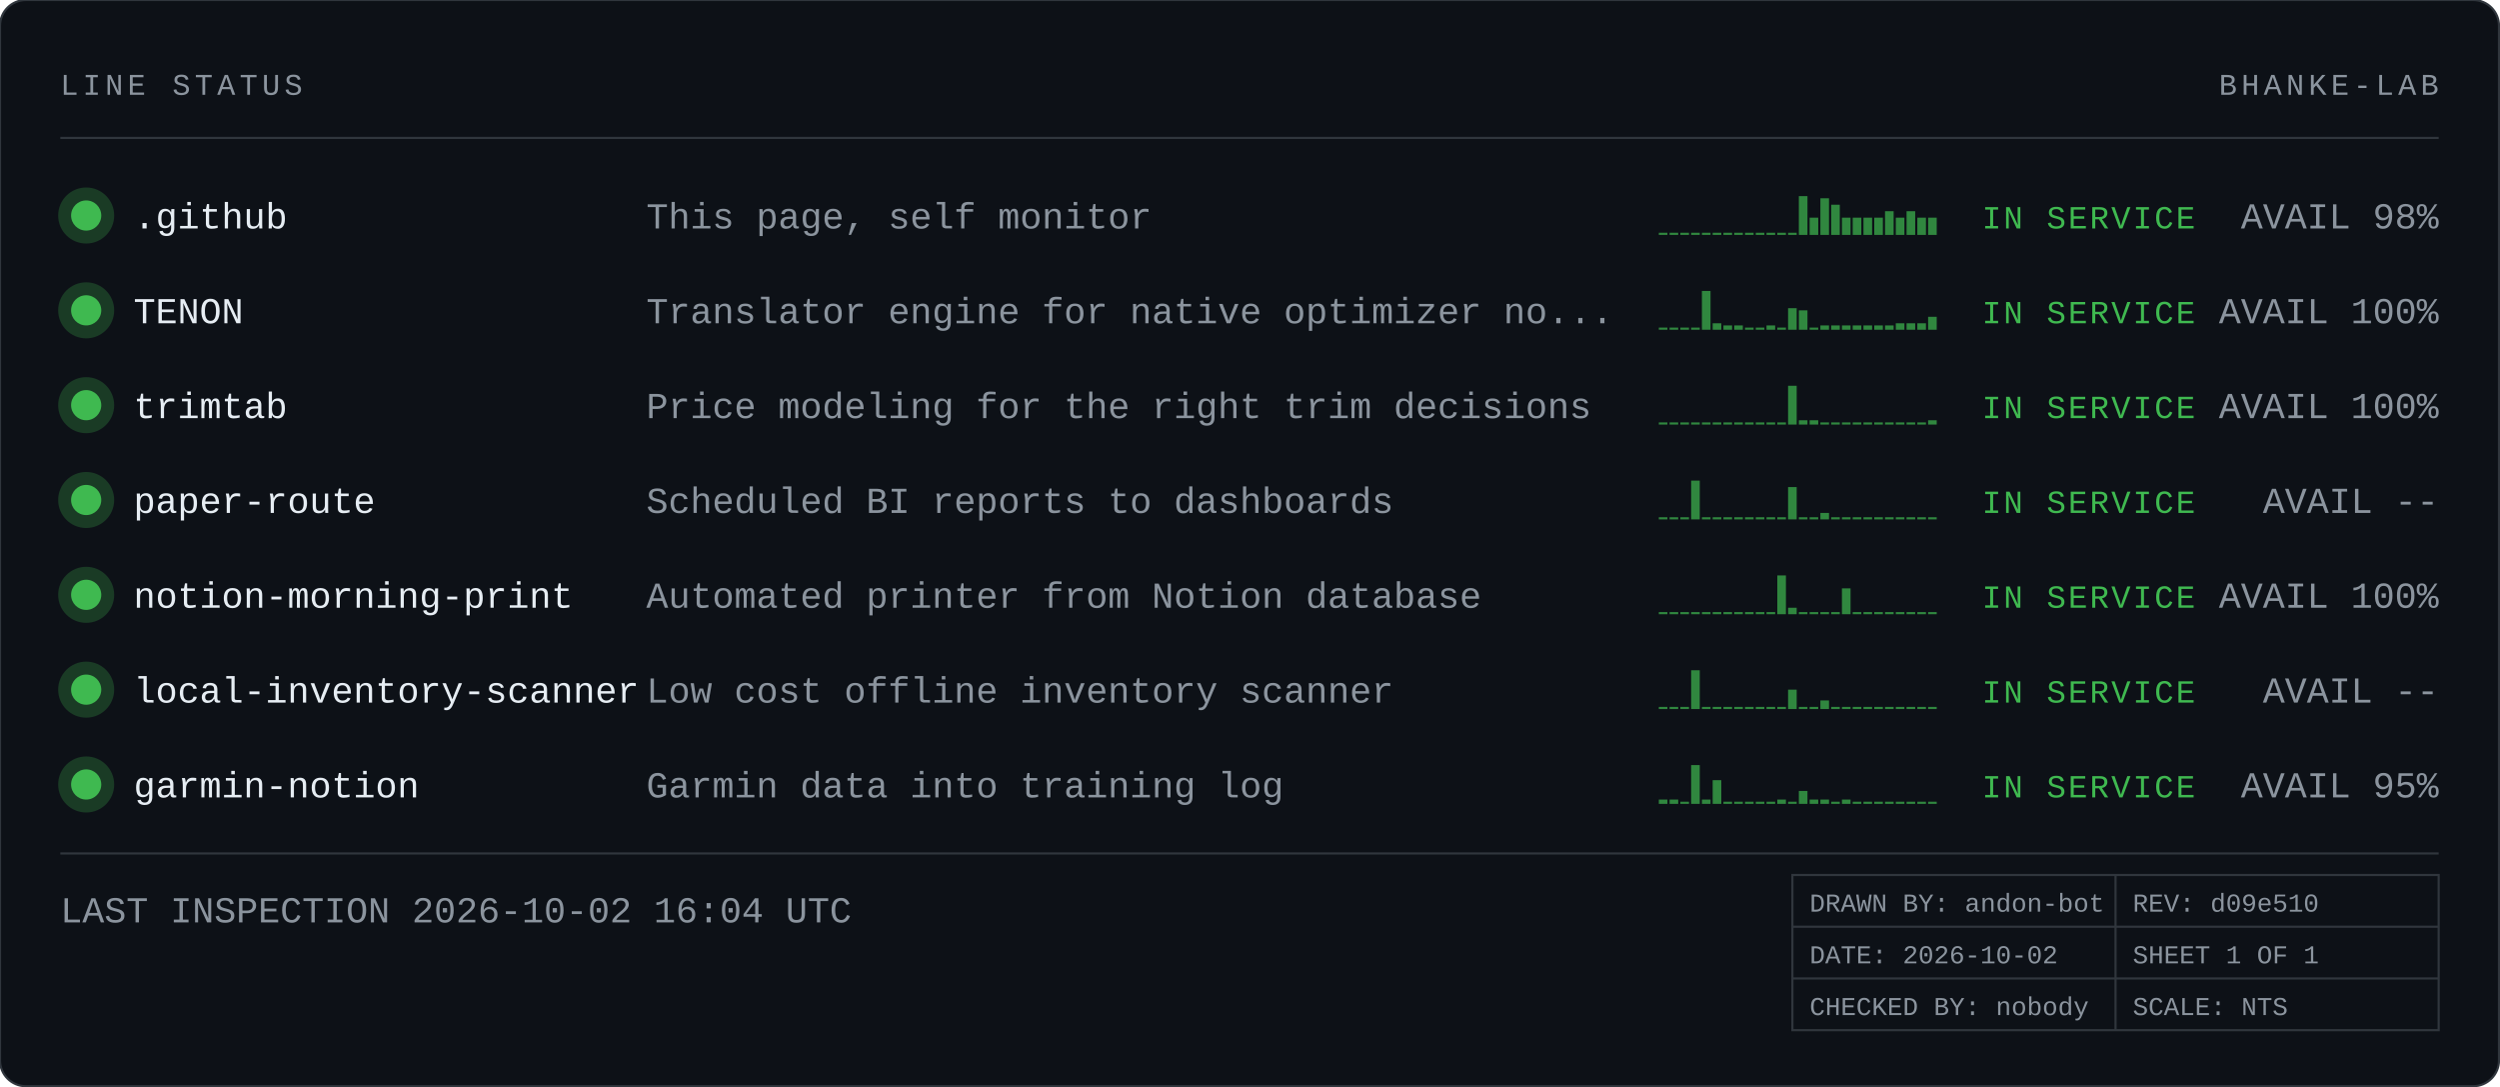
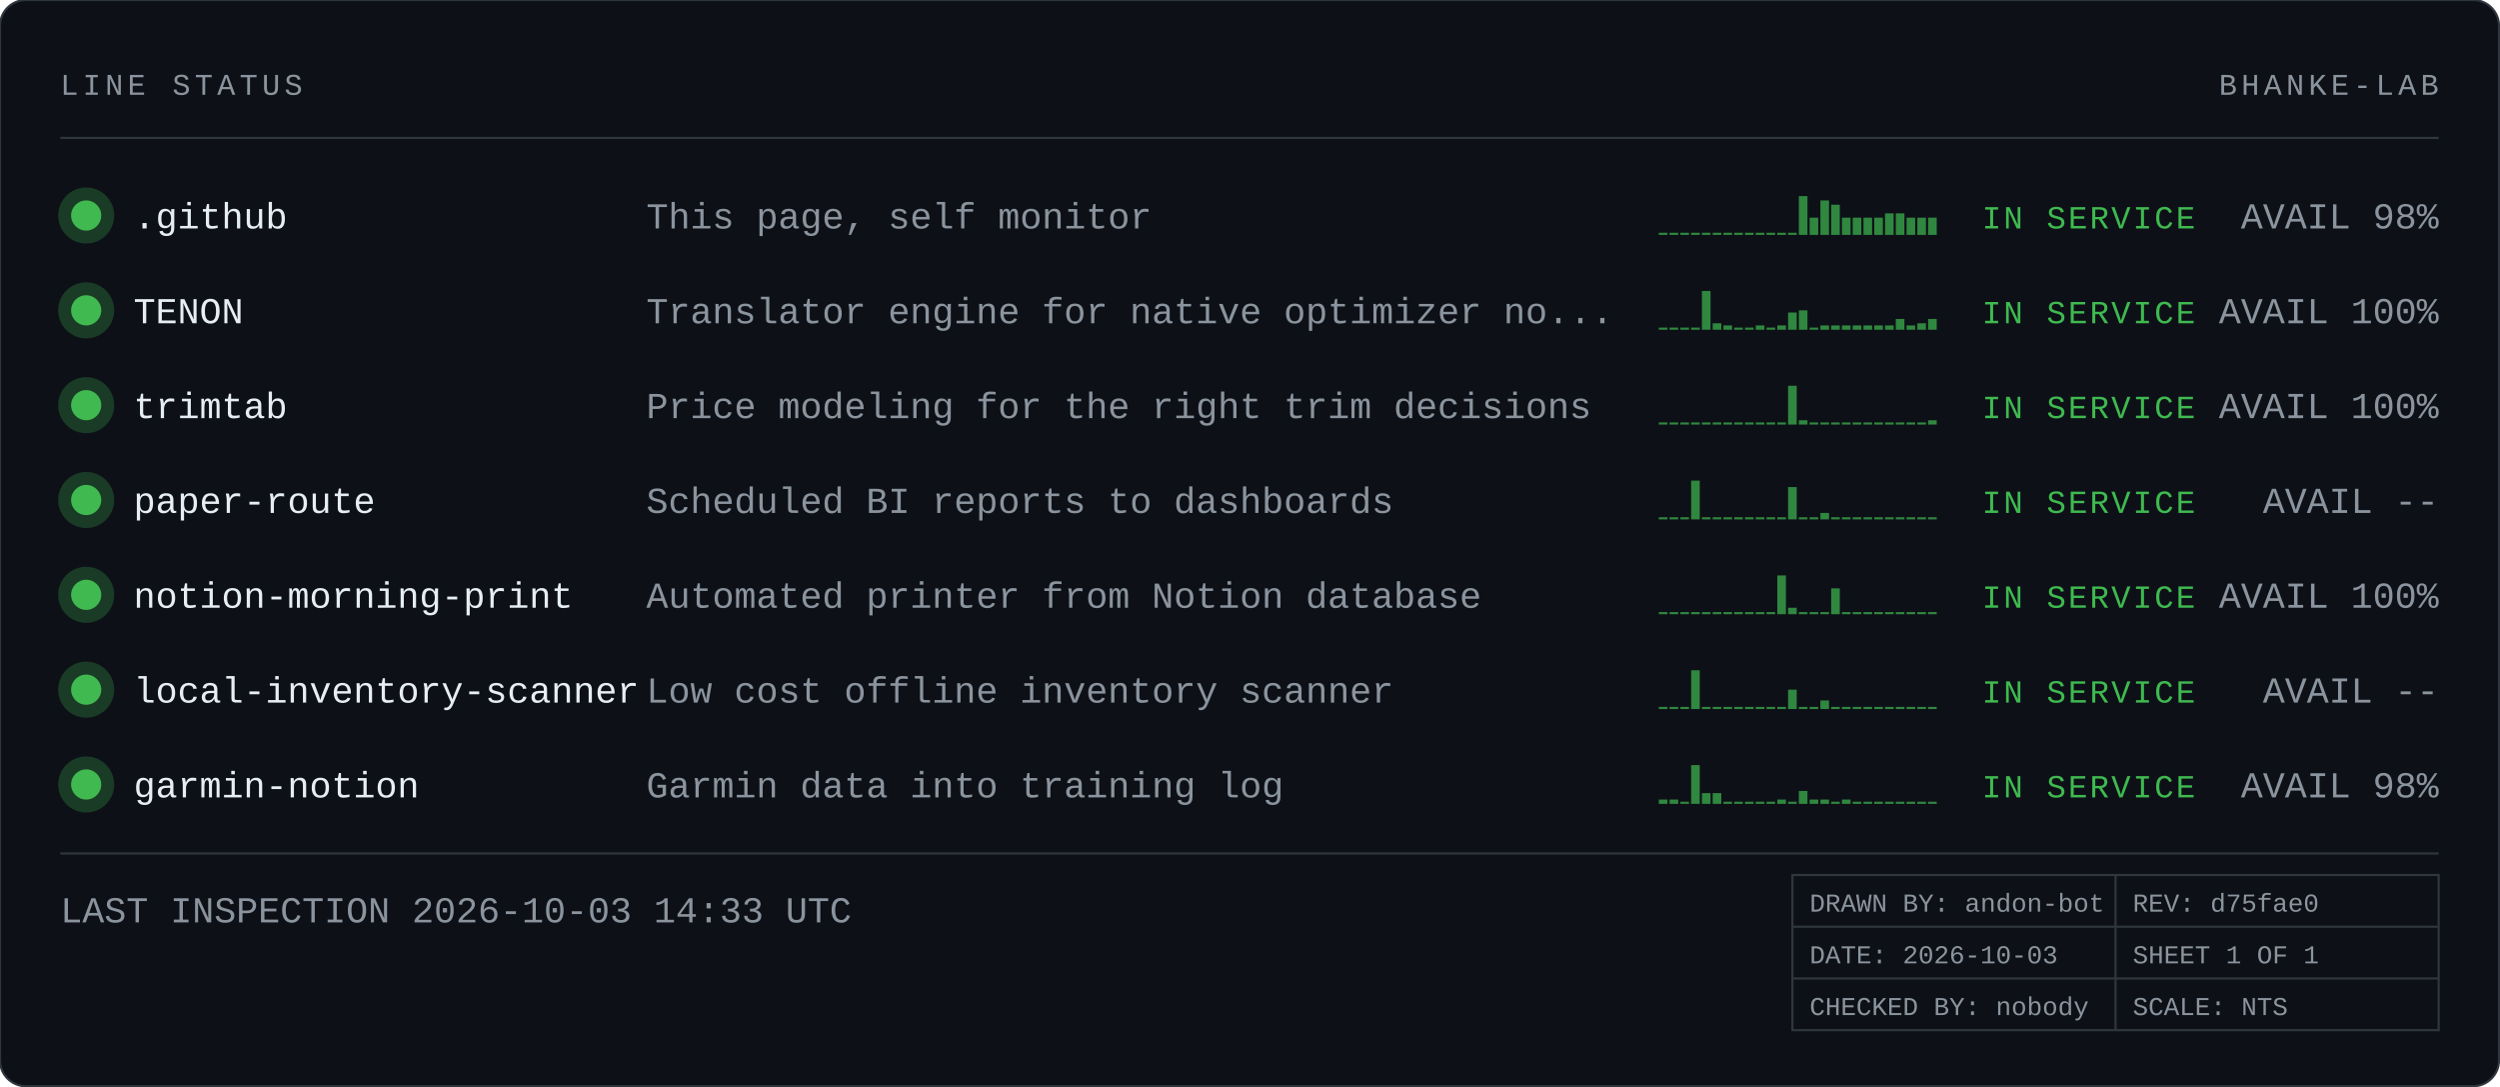
<svg xmlns="http://www.w3.org/2000/svg" width="1160" height="504" viewBox="0 0 1160 504" role="img" aria-label="Andon board">
  <style>
text { font-family: Consolas, 'Courier New', monospace; font-size: 17px; }
.hd { fill: #8b949e; font-size: 14px; letter-spacing: 2px; }
.name { fill: #e6edf3; }
.dim { fill: #8b949e; }
.st { font-size: 15px; letter-spacing: 1px; }
.tb { fill: #8b949e; font-size: 12px; }
</style>
  <rect x="0" y="0" width="1160" height="504" rx="12" fill="#0d1117" stroke="#30363d" />
  <text x="28" y="44" class="hd">LINE STATUS</text>
  <text x="1132" y="44" class="hd" text-anchor="end">BHANKE-LAB</text>
  <line x1="28" y1="64" x2="1132" y2="64" stroke="#30363d" />
  <circle cx="40" cy="100" r="13" fill="#3fb950" opacity="0.25" />
  <circle cx="40" cy="100" r="7" fill="#3fb950" />
  <text x="62" y="106" class="name">.github</text>
  <text x="300" y="106" class="dim">This page, self monitor</text>
  <rect x="770" y="108" width="4" height="1" fill="#3fb950" opacity="0.7" />
  <rect x="775" y="108" width="4" height="1" fill="#3fb950" opacity="0.7" />
  <rect x="780" y="108" width="4" height="1" fill="#3fb950" opacity="0.7" />
  <rect x="785" y="108" width="4" height="1" fill="#3fb950" opacity="0.7" />
  <rect x="790" y="108" width="4" height="1" fill="#3fb950" opacity="0.7" />
  <rect x="795" y="108" width="4" height="1" fill="#3fb950" opacity="0.7" />
  <rect x="800" y="108" width="4" height="1" fill="#3fb950" opacity="0.7" />
  <rect x="805" y="108" width="4" height="1" fill="#3fb950" opacity="0.7" />
  <rect x="810" y="108" width="4" height="1" fill="#3fb950" opacity="0.7" />
  <rect x="815" y="108" width="4" height="1" fill="#3fb950" opacity="0.7" />
  <rect x="820" y="108" width="4" height="1" fill="#3fb950" opacity="0.7" />
  <rect x="825" y="108" width="4" height="1" fill="#3fb950" opacity="0.7" />
  <rect x="830" y="108" width="4" height="1" fill="#3fb950" opacity="0.7" />
  <rect x="835" y="91" width="4" height="18" fill="#3fb950" opacity="0.7" />
  <rect x="840" y="101" width="4" height="8" fill="#3fb950" opacity="0.7" />
-   <rect x="845" y="92" width="4" height="17" fill="#3fb950" opacity="0.7" />
+   <rect x="845" y="93" width="4" height="16" fill="#3fb950" opacity="0.7" />
  <rect x="850" y="95" width="4" height="14" fill="#3fb950" opacity="0.7" />
  <rect x="855" y="101" width="4" height="8" fill="#3fb950" opacity="0.7" />
  <rect x="860" y="101" width="4" height="8" fill="#3fb950" opacity="0.7" />
  <rect x="865" y="101" width="4" height="8" fill="#3fb950" opacity="0.7" />
  <rect x="870" y="101" width="4" height="8" fill="#3fb950" opacity="0.7" />
-   <rect x="875" y="98" width="4" height="11" fill="#3fb950" opacity="0.7" />
-   <rect x="880" y="101" width="4" height="8" fill="#3fb950" opacity="0.7" />
-   <rect x="885" y="98" width="4" height="11" fill="#3fb950" opacity="0.7" />
+   <rect x="875" y="99" width="4" height="10" fill="#3fb950" opacity="0.7" />
+   <rect x="880" y="99" width="4" height="10" fill="#3fb950" opacity="0.7" />
+   <rect x="885" y="101" width="4" height="8" fill="#3fb950" opacity="0.7" />
  <rect x="890" y="101" width="4" height="8" fill="#3fb950" opacity="0.7" />
  <rect x="895" y="101" width="4" height="8" fill="#3fb950" opacity="0.7" />
  <text x="920" y="106" class="st" fill="#3fb950">IN SERVICE</text>
  <text x="1132" y="106" class="dim" text-anchor="end">AVAIL 98%</text>
  <circle cx="40" cy="144" r="13" fill="#3fb950" opacity="0.25" />
  <circle cx="40" cy="144" r="7" fill="#3fb950" />
  <text x="62" y="150" class="name">TENON</text>
  <text x="300" y="150" class="dim">Translator engine for native optimizer no...</text>
  <rect x="770" y="152" width="4" height="1" fill="#3fb950" opacity="0.7" />
  <rect x="775" y="152" width="4" height="1" fill="#3fb950" opacity="0.7" />
  <rect x="780" y="152" width="4" height="1" fill="#3fb950" opacity="0.7" />
  <rect x="785" y="152" width="4" height="1" fill="#3fb950" opacity="0.7" />
  <rect x="790" y="135" width="4" height="18" fill="#3fb950" opacity="0.7" />
  <rect x="795" y="150" width="4" height="3" fill="#3fb950" opacity="0.7" />
  <rect x="800" y="151" width="4" height="2" fill="#3fb950" opacity="0.7" />
-   <rect x="805" y="151" width="4" height="2" fill="#3fb950" opacity="0.7" />
+   <rect x="805" y="152" width="4" height="1" fill="#3fb950" opacity="0.7" />
  <rect x="810" y="152" width="4" height="1" fill="#3fb950" opacity="0.7" />
-   <rect x="815" y="152" width="4" height="1" fill="#3fb950" opacity="0.7" />
-   <rect x="820" y="151" width="4" height="2" fill="#3fb950" opacity="0.7" />
-   <rect x="825" y="152" width="4" height="1" fill="#3fb950" opacity="0.7" />
-   <rect x="830" y="143" width="4" height="10" fill="#3fb950" opacity="0.7" />
+   <rect x="815" y="151" width="4" height="2" fill="#3fb950" opacity="0.7" />
+   <rect x="820" y="152" width="4" height="1" fill="#3fb950" opacity="0.7" />
+   <rect x="825" y="151" width="4" height="2" fill="#3fb950" opacity="0.7" />
+   <rect x="830" y="145" width="4" height="8" fill="#3fb950" opacity="0.7" />
  <rect x="835" y="144" width="4" height="9" fill="#3fb950" opacity="0.7" />
  <rect x="840" y="152" width="4" height="1" fill="#3fb950" opacity="0.7" />
  <rect x="845" y="151" width="4" height="2" fill="#3fb950" opacity="0.7" />
  <rect x="850" y="151" width="4" height="2" fill="#3fb950" opacity="0.7" />
  <rect x="855" y="151" width="4" height="2" fill="#3fb950" opacity="0.7" />
  <rect x="860" y="151" width="4" height="2" fill="#3fb950" opacity="0.7" />
  <rect x="865" y="151" width="4" height="2" fill="#3fb950" opacity="0.7" />
  <rect x="870" y="151" width="4" height="2" fill="#3fb950" opacity="0.7" />
  <rect x="875" y="151" width="4" height="2" fill="#3fb950" opacity="0.7" />
-   <rect x="880" y="150" width="4" height="3" fill="#3fb950" opacity="0.7" />
-   <rect x="885" y="150" width="4" height="3" fill="#3fb950" opacity="0.7" />
+   <rect x="880" y="148" width="4" height="5" fill="#3fb950" opacity="0.7" />
+   <rect x="885" y="151" width="4" height="2" fill="#3fb950" opacity="0.7" />
  <rect x="890" y="150" width="4" height="3" fill="#3fb950" opacity="0.7" />
-   <rect x="895" y="147" width="4" height="6" fill="#3fb950" opacity="0.7" />
+   <rect x="895" y="148" width="4" height="5" fill="#3fb950" opacity="0.7" />
  <text x="920" y="150" class="st" fill="#3fb950">IN SERVICE</text>
  <text x="1132" y="150" class="dim" text-anchor="end">AVAIL 100%</text>
  <circle cx="40" cy="188" r="13" fill="#3fb950" opacity="0.25" />
  <circle cx="40" cy="188" r="7" fill="#3fb950" />
  <text x="62" y="194" class="name">trimtab</text>
  <text x="300" y="194" class="dim">Price modeling for the right trim decisions</text>
  <rect x="770" y="196" width="4" height="1" fill="#3fb950" opacity="0.7" />
  <rect x="775" y="196" width="4" height="1" fill="#3fb950" opacity="0.7" />
  <rect x="780" y="196" width="4" height="1" fill="#3fb950" opacity="0.7" />
  <rect x="785" y="196" width="4" height="1" fill="#3fb950" opacity="0.7" />
  <rect x="790" y="196" width="4" height="1" fill="#3fb950" opacity="0.7" />
  <rect x="795" y="196" width="4" height="1" fill="#3fb950" opacity="0.7" />
  <rect x="800" y="196" width="4" height="1" fill="#3fb950" opacity="0.7" />
  <rect x="805" y="196" width="4" height="1" fill="#3fb950" opacity="0.7" />
  <rect x="810" y="196" width="4" height="1" fill="#3fb950" opacity="0.7" />
  <rect x="815" y="196" width="4" height="1" fill="#3fb950" opacity="0.7" />
  <rect x="820" y="196" width="4" height="1" fill="#3fb950" opacity="0.7" />
  <rect x="825" y="196" width="4" height="1" fill="#3fb950" opacity="0.7" />
  <rect x="830" y="179" width="4" height="18" fill="#3fb950" opacity="0.7" />
  <rect x="835" y="195" width="4" height="2" fill="#3fb950" opacity="0.7" />
-   <rect x="840" y="195" width="4" height="2" fill="#3fb950" opacity="0.7" />
+   <rect x="840" y="196" width="4" height="1" fill="#3fb950" opacity="0.7" />
  <rect x="845" y="196" width="4" height="1" fill="#3fb950" opacity="0.7" />
  <rect x="850" y="196" width="4" height="1" fill="#3fb950" opacity="0.7" />
  <rect x="855" y="196" width="4" height="1" fill="#3fb950" opacity="0.7" />
  <rect x="860" y="196" width="4" height="1" fill="#3fb950" opacity="0.7" />
  <rect x="865" y="196" width="4" height="1" fill="#3fb950" opacity="0.7" />
  <rect x="870" y="196" width="4" height="1" fill="#3fb950" opacity="0.7" />
  <rect x="875" y="196" width="4" height="1" fill="#3fb950" opacity="0.7" />
  <rect x="880" y="196" width="4" height="1" fill="#3fb950" opacity="0.7" />
  <rect x="885" y="196" width="4" height="1" fill="#3fb950" opacity="0.7" />
  <rect x="890" y="196" width="4" height="1" fill="#3fb950" opacity="0.7" />
  <rect x="895" y="195" width="4" height="2" fill="#3fb950" opacity="0.7" />
  <text x="920" y="194" class="st" fill="#3fb950">IN SERVICE</text>
  <text x="1132" y="194" class="dim" text-anchor="end">AVAIL 100%</text>
  <circle cx="40" cy="232" r="13" fill="#3fb950" opacity="0.25" />
  <circle cx="40" cy="232" r="7" fill="#3fb950" />
  <text x="62" y="238" class="name">paper-route</text>
  <text x="300" y="238" class="dim">Scheduled BI reports to dashboards</text>
  <rect x="770" y="240" width="4" height="1" fill="#3fb950" opacity="0.7" />
  <rect x="775" y="240" width="4" height="1" fill="#3fb950" opacity="0.7" />
  <rect x="780" y="240" width="4" height="1" fill="#3fb950" opacity="0.7" />
  <rect x="785" y="223" width="4" height="18" fill="#3fb950" opacity="0.7" />
  <rect x="790" y="240" width="4" height="1" fill="#3fb950" opacity="0.7" />
  <rect x="795" y="240" width="4" height="1" fill="#3fb950" opacity="0.7" />
  <rect x="800" y="240" width="4" height="1" fill="#3fb950" opacity="0.7" />
  <rect x="805" y="240" width="4" height="1" fill="#3fb950" opacity="0.7" />
  <rect x="810" y="240" width="4" height="1" fill="#3fb950" opacity="0.7" />
  <rect x="815" y="240" width="4" height="1" fill="#3fb950" opacity="0.7" />
  <rect x="820" y="240" width="4" height="1" fill="#3fb950" opacity="0.7" />
  <rect x="825" y="240" width="4" height="1" fill="#3fb950" opacity="0.7" />
  <rect x="830" y="226" width="4" height="15" fill="#3fb950" opacity="0.7" />
  <rect x="835" y="240" width="4" height="1" fill="#3fb950" opacity="0.7" />
  <rect x="840" y="240" width="4" height="1" fill="#3fb950" opacity="0.7" />
  <rect x="845" y="238" width="4" height="3" fill="#3fb950" opacity="0.7" />
  <rect x="850" y="240" width="4" height="1" fill="#3fb950" opacity="0.7" />
  <rect x="855" y="240" width="4" height="1" fill="#3fb950" opacity="0.7" />
  <rect x="860" y="240" width="4" height="1" fill="#3fb950" opacity="0.7" />
  <rect x="865" y="240" width="4" height="1" fill="#3fb950" opacity="0.7" />
  <rect x="870" y="240" width="4" height="1" fill="#3fb950" opacity="0.7" />
  <rect x="875" y="240" width="4" height="1" fill="#3fb950" opacity="0.7" />
  <rect x="880" y="240" width="4" height="1" fill="#3fb950" opacity="0.7" />
  <rect x="885" y="240" width="4" height="1" fill="#3fb950" opacity="0.7" />
  <rect x="890" y="240" width="4" height="1" fill="#3fb950" opacity="0.7" />
  <rect x="895" y="240" width="4" height="1" fill="#3fb950" opacity="0.7" />
  <text x="920" y="238" class="st" fill="#3fb950">IN SERVICE</text>
  <text x="1132" y="238" class="dim" text-anchor="end">AVAIL --</text>
  <circle cx="40" cy="276" r="13" fill="#3fb950" opacity="0.25" />
  <circle cx="40" cy="276" r="7" fill="#3fb950" />
  <text x="62" y="282" class="name">notion-morning-print</text>
  <text x="300" y="282" class="dim">Automated printer from Notion database</text>
  <rect x="770" y="284" width="4" height="1" fill="#3fb950" opacity="0.7" />
  <rect x="775" y="284" width="4" height="1" fill="#3fb950" opacity="0.7" />
  <rect x="780" y="284" width="4" height="1" fill="#3fb950" opacity="0.7" />
  <rect x="785" y="284" width="4" height="1" fill="#3fb950" opacity="0.7" />
  <rect x="790" y="284" width="4" height="1" fill="#3fb950" opacity="0.7" />
  <rect x="795" y="284" width="4" height="1" fill="#3fb950" opacity="0.7" />
  <rect x="800" y="284" width="4" height="1" fill="#3fb950" opacity="0.7" />
  <rect x="805" y="284" width="4" height="1" fill="#3fb950" opacity="0.7" />
  <rect x="810" y="284" width="4" height="1" fill="#3fb950" opacity="0.7" />
  <rect x="815" y="284" width="4" height="1" fill="#3fb950" opacity="0.7" />
  <rect x="820" y="284" width="4" height="1" fill="#3fb950" opacity="0.7" />
  <rect x="825" y="267" width="4" height="18" fill="#3fb950" opacity="0.7" />
  <rect x="830" y="282" width="4" height="3" fill="#3fb950" opacity="0.7" />
  <rect x="835" y="284" width="4" height="1" fill="#3fb950" opacity="0.7" />
  <rect x="840" y="284" width="4" height="1" fill="#3fb950" opacity="0.7" />
  <rect x="845" y="284" width="4" height="1" fill="#3fb950" opacity="0.7" />
-   <rect x="850" y="284" width="4" height="1" fill="#3fb950" opacity="0.7" />
-   <rect x="855" y="273" width="4" height="12" fill="#3fb950" opacity="0.7" />
+   <rect x="850" y="273" width="4" height="12" fill="#3fb950" opacity="0.7" />
+   <rect x="855" y="284" width="4" height="1" fill="#3fb950" opacity="0.7" />
  <rect x="860" y="284" width="4" height="1" fill="#3fb950" opacity="0.7" />
  <rect x="865" y="284" width="4" height="1" fill="#3fb950" opacity="0.7" />
  <rect x="870" y="284" width="4" height="1" fill="#3fb950" opacity="0.7" />
  <rect x="875" y="284" width="4" height="1" fill="#3fb950" opacity="0.7" />
  <rect x="880" y="284" width="4" height="1" fill="#3fb950" opacity="0.7" />
  <rect x="885" y="284" width="4" height="1" fill="#3fb950" opacity="0.7" />
  <rect x="890" y="284" width="4" height="1" fill="#3fb950" opacity="0.7" />
  <rect x="895" y="284" width="4" height="1" fill="#3fb950" opacity="0.7" />
  <text x="920" y="282" class="st" fill="#3fb950">IN SERVICE</text>
  <text x="1132" y="282" class="dim" text-anchor="end">AVAIL 100%</text>
  <circle cx="40" cy="320" r="13" fill="#3fb950" opacity="0.25" />
  <circle cx="40" cy="320" r="7" fill="#3fb950" />
  <text x="62" y="326" class="name">local-inventory-scanner</text>
  <text x="300" y="326" class="dim">Low cost offline inventory scanner</text>
  <rect x="770" y="328" width="4" height="1" fill="#3fb950" opacity="0.7" />
  <rect x="775" y="328" width="4" height="1" fill="#3fb950" opacity="0.7" />
  <rect x="780" y="328" width="4" height="1" fill="#3fb950" opacity="0.7" />
  <rect x="785" y="311" width="4" height="18" fill="#3fb950" opacity="0.7" />
  <rect x="790" y="328" width="4" height="1" fill="#3fb950" opacity="0.7" />
  <rect x="795" y="328" width="4" height="1" fill="#3fb950" opacity="0.7" />
  <rect x="800" y="328" width="4" height="1" fill="#3fb950" opacity="0.7" />
  <rect x="805" y="328" width="4" height="1" fill="#3fb950" opacity="0.7" />
  <rect x="810" y="328" width="4" height="1" fill="#3fb950" opacity="0.7" />
  <rect x="815" y="328" width="4" height="1" fill="#3fb950" opacity="0.7" />
  <rect x="820" y="328" width="4" height="1" fill="#3fb950" opacity="0.7" />
  <rect x="825" y="328" width="4" height="1" fill="#3fb950" opacity="0.7" />
  <rect x="830" y="320" width="4" height="9" fill="#3fb950" opacity="0.7" />
  <rect x="835" y="328" width="4" height="1" fill="#3fb950" opacity="0.7" />
  <rect x="840" y="328" width="4" height="1" fill="#3fb950" opacity="0.7" />
  <rect x="845" y="325" width="4" height="4" fill="#3fb950" opacity="0.7" />
  <rect x="850" y="328" width="4" height="1" fill="#3fb950" opacity="0.7" />
  <rect x="855" y="328" width="4" height="1" fill="#3fb950" opacity="0.7" />
  <rect x="860" y="328" width="4" height="1" fill="#3fb950" opacity="0.7" />
  <rect x="865" y="328" width="4" height="1" fill="#3fb950" opacity="0.7" />
  <rect x="870" y="328" width="4" height="1" fill="#3fb950" opacity="0.7" />
  <rect x="875" y="328" width="4" height="1" fill="#3fb950" opacity="0.7" />
  <rect x="880" y="328" width="4" height="1" fill="#3fb950" opacity="0.7" />
  <rect x="885" y="328" width="4" height="1" fill="#3fb950" opacity="0.7" />
  <rect x="890" y="328" width="4" height="1" fill="#3fb950" opacity="0.7" />
  <rect x="895" y="328" width="4" height="1" fill="#3fb950" opacity="0.7" />
  <text x="920" y="326" class="st" fill="#3fb950">IN SERVICE</text>
  <text x="1132" y="326" class="dim" text-anchor="end">AVAIL --</text>
  <circle cx="40" cy="364" r="13" fill="#3fb950" opacity="0.25" />
  <circle cx="40" cy="364" r="7" fill="#3fb950" />
  <text x="62" y="370" class="name">garmin-notion</text>
  <text x="300" y="370" class="dim">Garmin data into training log</text>
  <rect x="770" y="371" width="4" height="2" fill="#3fb950" opacity="0.7" />
  <rect x="775" y="371" width="4" height="2" fill="#3fb950" opacity="0.7" />
  <rect x="780" y="372" width="4" height="1" fill="#3fb950" opacity="0.7" />
  <rect x="785" y="355" width="4" height="18" fill="#3fb950" opacity="0.7" />
-   <rect x="790" y="371" width="4" height="2" fill="#3fb950" opacity="0.7" />
-   <rect x="795" y="362" width="4" height="11" fill="#3fb950" opacity="0.7" />
+   <rect x="790" y="368" width="4" height="5" fill="#3fb950" opacity="0.7" />
+   <rect x="795" y="368" width="4" height="5" fill="#3fb950" opacity="0.7" />
  <rect x="800" y="372" width="4" height="1" fill="#3fb950" opacity="0.7" />
  <rect x="805" y="372" width="4" height="1" fill="#3fb950" opacity="0.7" />
  <rect x="810" y="372" width="4" height="1" fill="#3fb950" opacity="0.7" />
  <rect x="815" y="372" width="4" height="1" fill="#3fb950" opacity="0.7" />
  <rect x="820" y="372" width="4" height="1" fill="#3fb950" opacity="0.7" />
  <rect x="825" y="371" width="4" height="2" fill="#3fb950" opacity="0.7" />
  <rect x="830" y="372" width="4" height="1" fill="#3fb950" opacity="0.7" />
  <rect x="835" y="367" width="4" height="6" fill="#3fb950" opacity="0.7" />
  <rect x="840" y="371" width="4" height="2" fill="#3fb950" opacity="0.7" />
  <rect x="845" y="371" width="4" height="2" fill="#3fb950" opacity="0.7" />
  <rect x="850" y="372" width="4" height="1" fill="#3fb950" opacity="0.7" />
  <rect x="855" y="371" width="4" height="2" fill="#3fb950" opacity="0.7" />
  <rect x="860" y="372" width="4" height="1" fill="#3fb950" opacity="0.7" />
  <rect x="865" y="372" width="4" height="1" fill="#3fb950" opacity="0.7" />
  <rect x="870" y="372" width="4" height="1" fill="#3fb950" opacity="0.7" />
  <rect x="875" y="372" width="4" height="1" fill="#3fb950" opacity="0.7" />
  <rect x="880" y="372" width="4" height="1" fill="#3fb950" opacity="0.7" />
  <rect x="885" y="372" width="4" height="1" fill="#3fb950" opacity="0.7" />
  <rect x="890" y="372" width="4" height="1" fill="#3fb950" opacity="0.7" />
  <rect x="895" y="372" width="4" height="1" fill="#3fb950" opacity="0.7" />
  <text x="920" y="370" class="st" fill="#3fb950">IN SERVICE</text>
-   <text x="1132" y="370" class="dim" text-anchor="end">AVAIL 95%</text>
+   <text x="1132" y="370" class="dim" text-anchor="end">AVAIL 98%</text>
  <line x1="28" y1="396" x2="1132" y2="396" stroke="#30363d" />
-   <text x="28" y="428" class="dim">LAST INSPECTION 2026-10-02 16:04 UTC</text>
+   <text x="28" y="428" class="dim">LAST INSPECTION 2026-10-03 14:33 UTC</text>
  <rect x="832" y="406" width="300" height="72" fill="none" stroke="#30363d" />
  <line x1="832" y1="430" x2="1132" y2="430" stroke="#30363d" />
  <line x1="832" y1="454" x2="1132" y2="454" stroke="#30363d" />
  <line x1="982" y1="406" x2="982" y2="478" stroke="#30363d" />
  <text x="840" y="423" class="tb">DRAWN BY: andon-bot</text>
-   <text x="990" y="423" class="tb">REV: d09e510</text>
-   <text x="840" y="447" class="tb">DATE: 2026-10-02</text>
+   <text x="990" y="423" class="tb">REV: d75fae0</text>
+   <text x="840" y="447" class="tb">DATE: 2026-10-03</text>
  <text x="990" y="447" class="tb">SHEET 1 OF 1</text>
  <text x="840" y="471" class="tb">CHECKED BY: nobody</text>
  <text x="990" y="471" class="tb">SCALE: NTS</text>
</svg>
